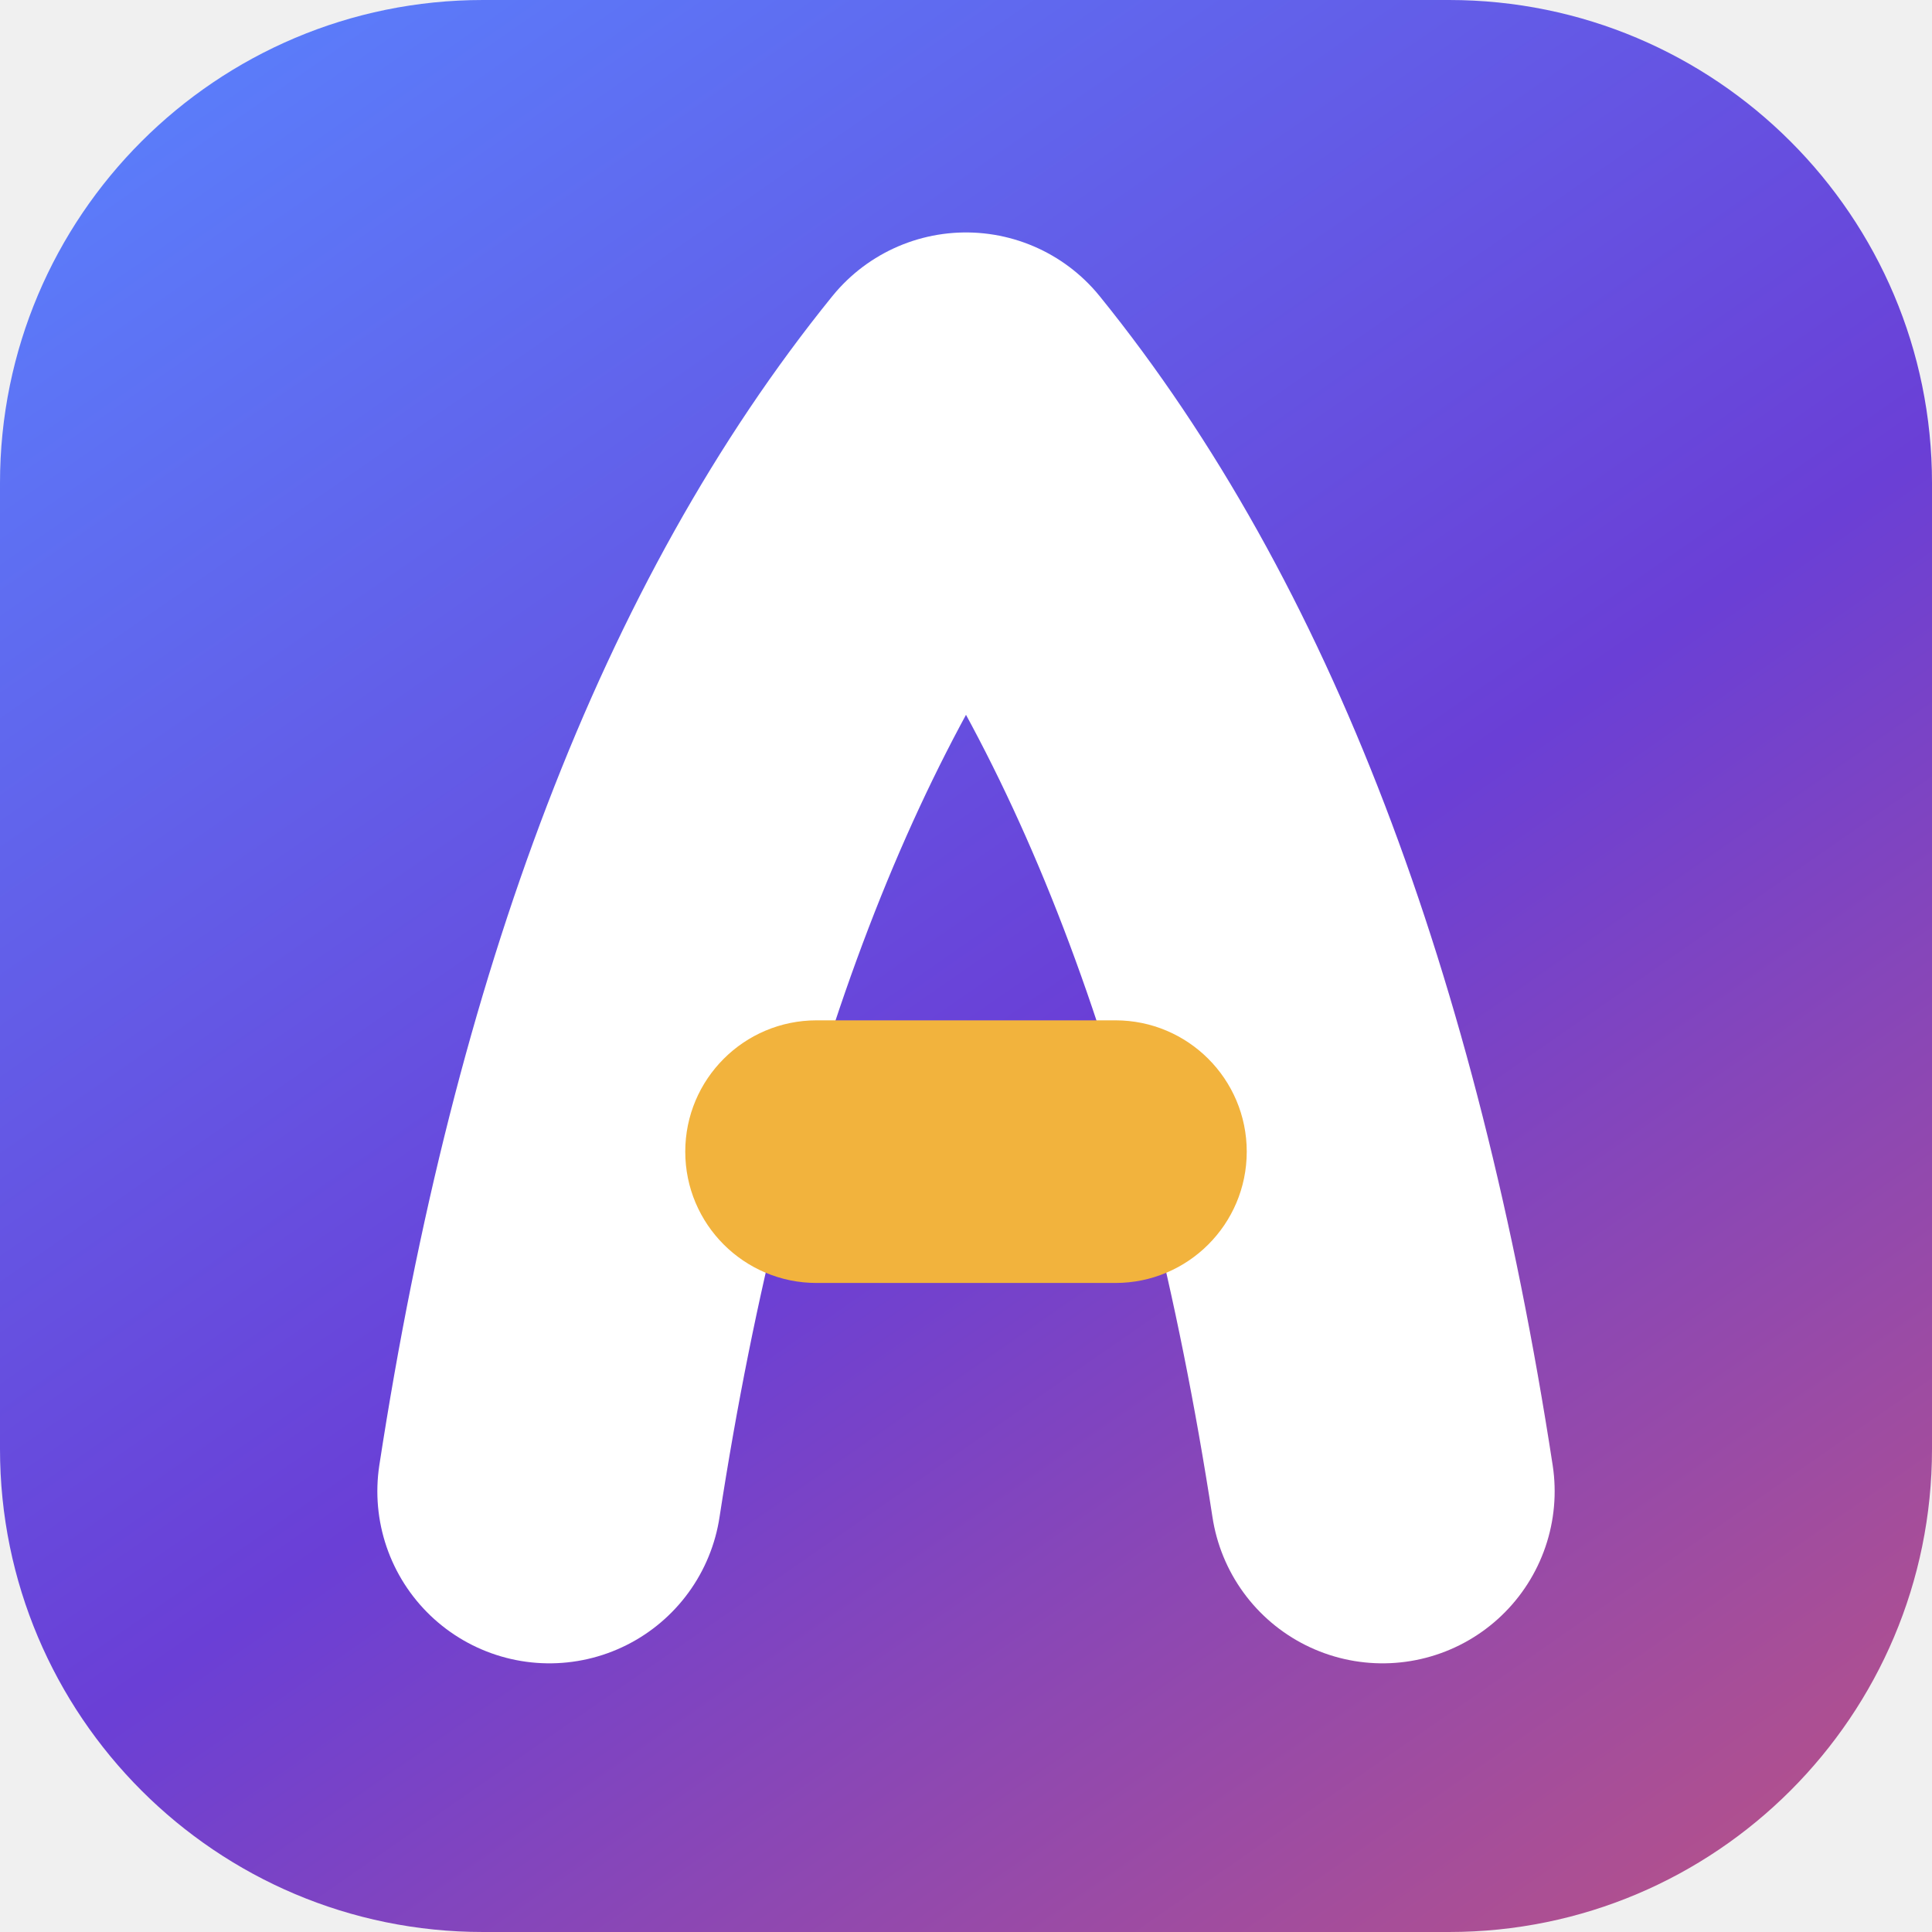
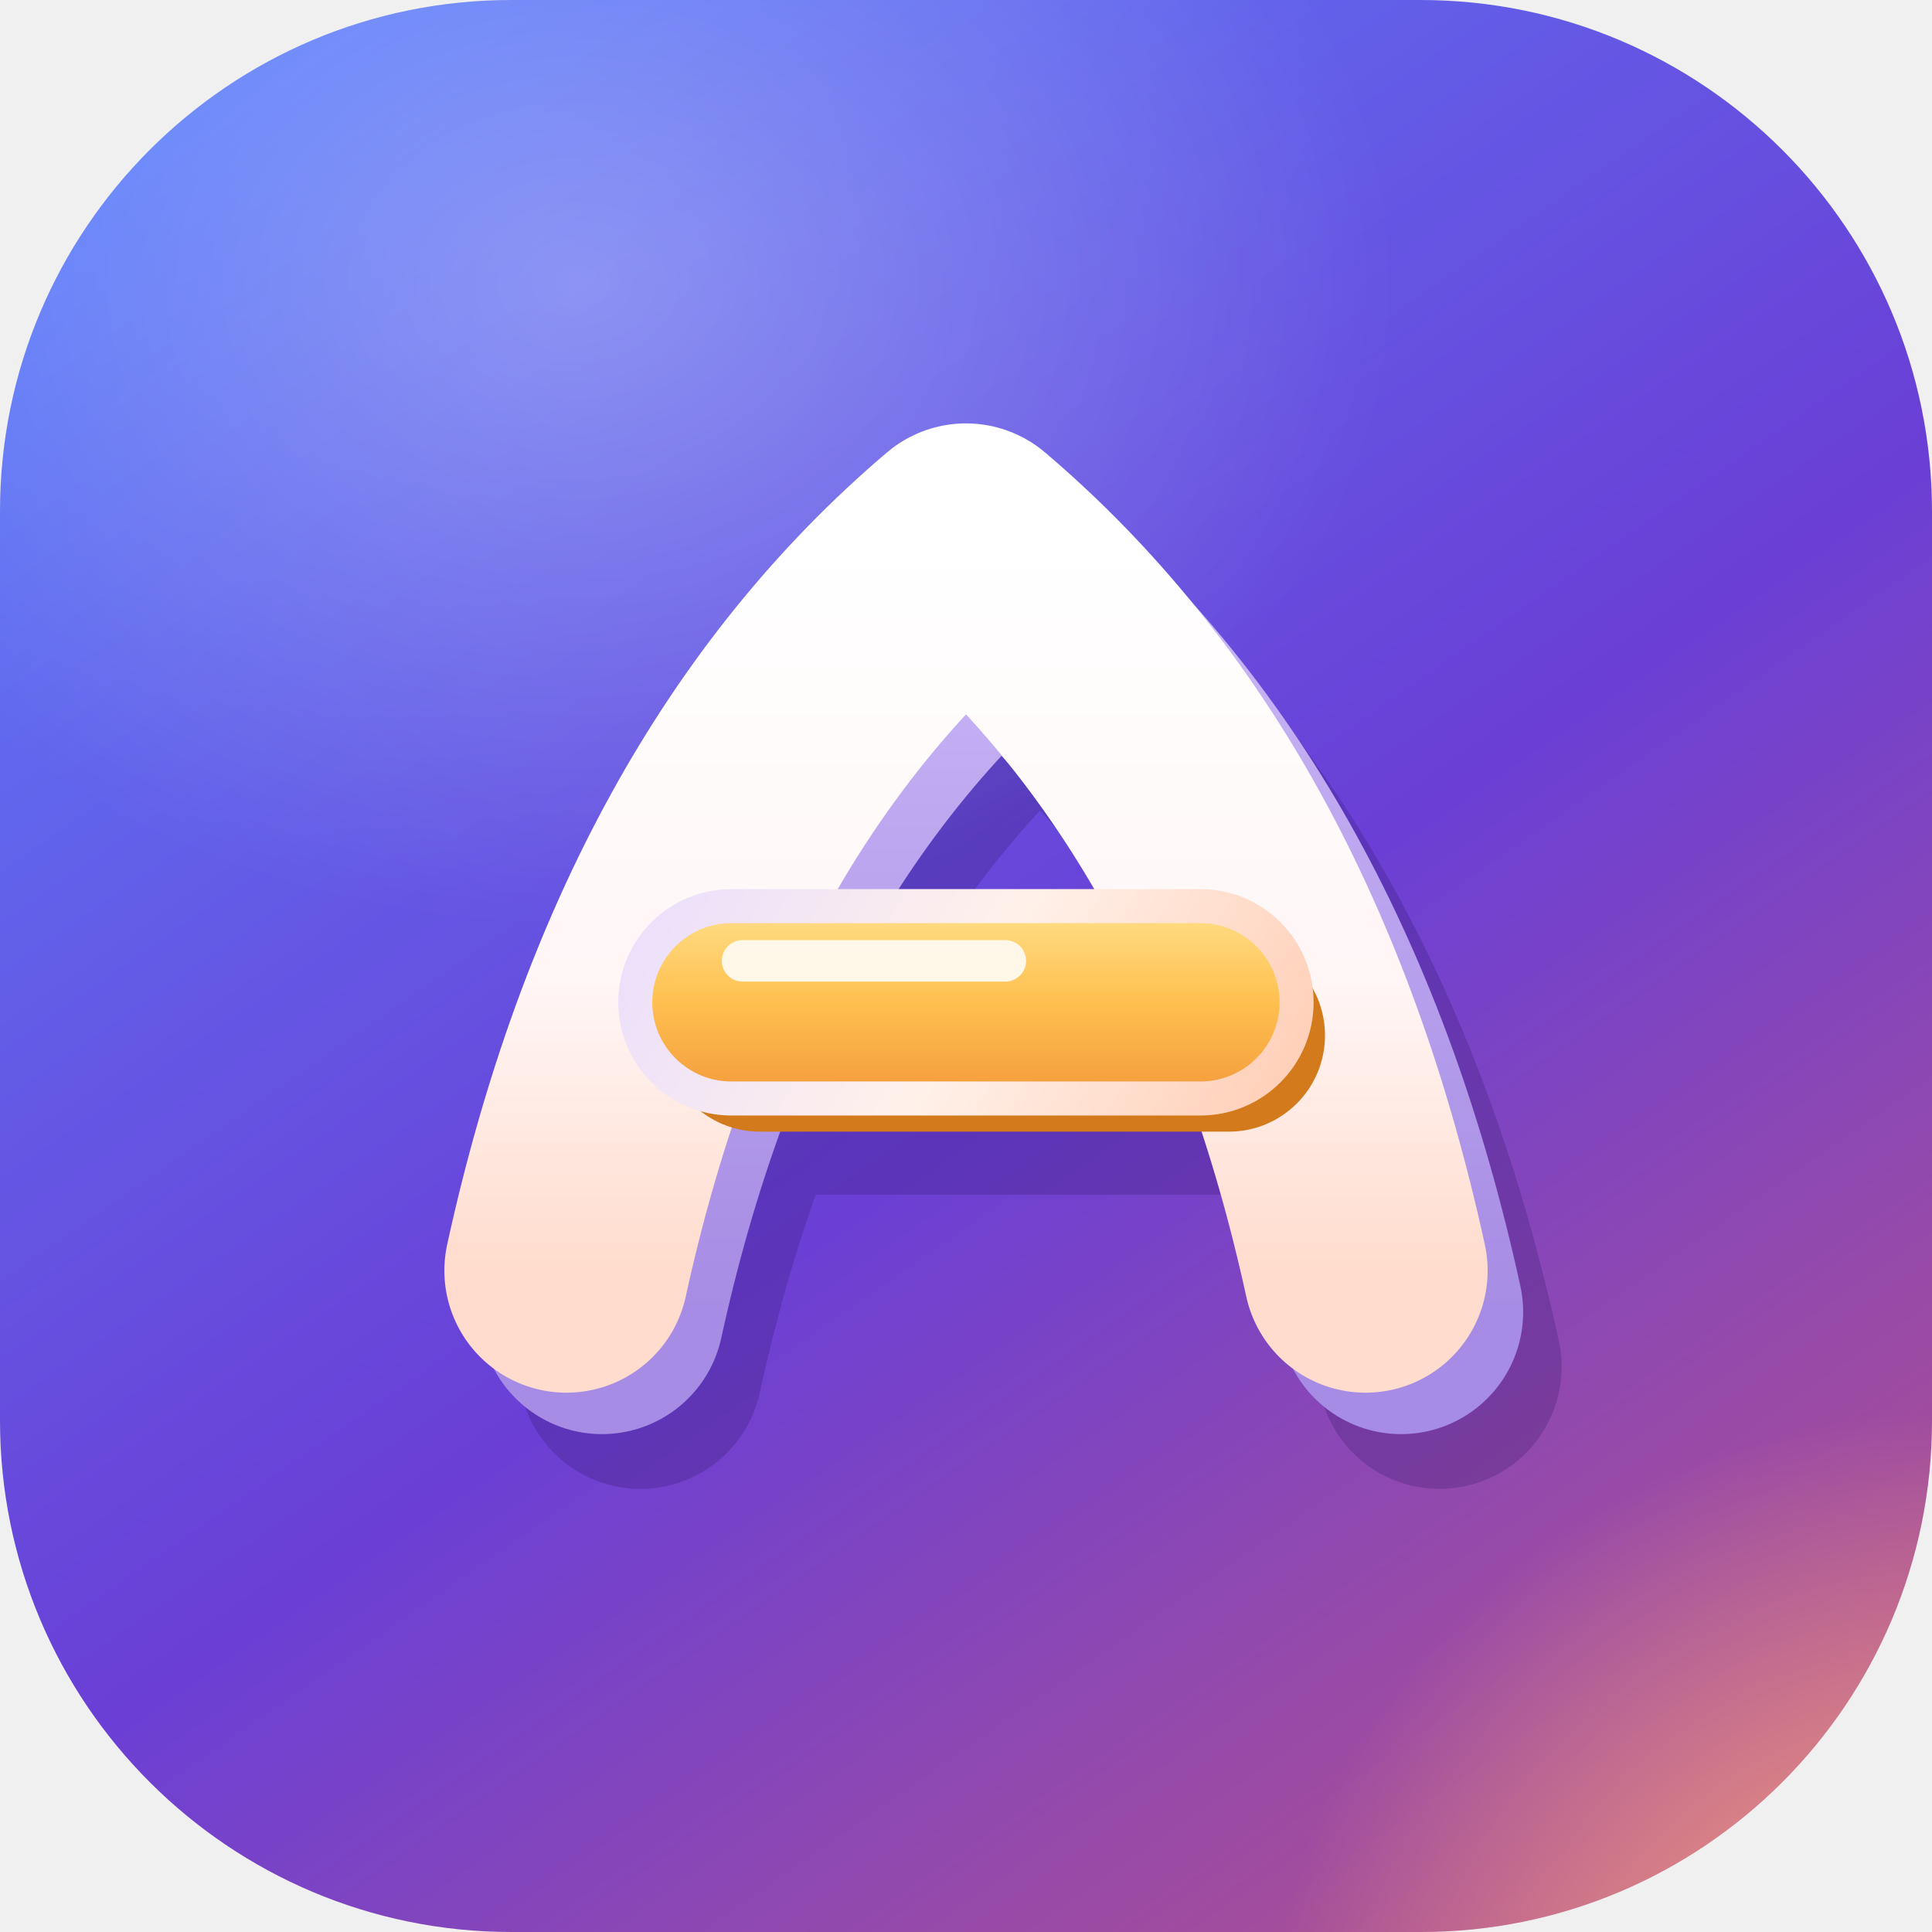
- <svg xmlns="http://www.w3.org/2000/svg" viewBox="0 0 32 32">
+ <svg xmlns="http://www.w3.org/2000/svg" viewBox="0 0 180 180">
  <defs>
-     <linearGradient id="f" x1="0.159" y1="0.009" x2="0.842" y2="0.992">
+     <linearGradient id="tf" x1="0.159" y1="0.009" x2="0.842" y2="0.992">
      <stop offset="0" stop-color="#5b7cfa" />
      <stop offset="0.55" stop-color="#6a3fd6" />
      <stop offset="1" stop-color="#b0508f" />
    </linearGradient>
+     <radialGradient id="tp" cx="1" cy="1.08" r="0.5">
+       <stop offset="0" stop-color="#ffb07c" />
+       <stop offset="0.7" stop-color="#ffb07c" stop-opacity="0" />
+     </radialGradient>
+     <radialGradient id="tl" cx="0.3" cy="0.15" r="0.7" gradientTransform="translate(0.3 0.15) scale(1 0.7857) translate(-0.3 -0.15)">
+       <stop offset="0" stop-color="#fff" stop-opacity="0.28" />
+       <stop offset="0.6" stop-color="#fff" stop-opacity="0" />
+     </radialGradient>
+     <linearGradient id="ta" x1="0" y1="0" x2="0" y2="1">
+       <stop offset="0" stop-color="#ffffff" />
+       <stop offset="0.6" stop-color="#fff6f6" />
+       <stop offset="1" stop-color="#ffdccd" />
+     </linearGradient>
+     <linearGradient id="tk" x1="0" y1="0" x2="0" y2="1">
+       <stop offset="0" stop-color="#c9b6f6" />
+       <stop offset="1" stop-color="#a68ce4" />
+     </linearGradient>
+     <linearGradient id="tg" x1="0" y1="0" x2="0" y2="1">
+       <stop offset="0" stop-color="#ffdf8a" />
+       <stop offset="0.5" stop-color="#ffc04f" />
+       <stop offset="1" stop-color="#f39a3c" />
+     </linearGradient>
+     <linearGradient id="tr" gradientUnits="userSpaceOnUse" x1="27.65" y1="44.87" x2="72.35" y2="70.87">
+       <stop offset="0" stop-color="#e8dcff" />
+       <stop offset="0.5" stop-color="#fff1ea" />
+       <stop offset="1" stop-color="#ffc9ae" />
+     </linearGradient>
  </defs>
-   <rect width="32" height="32" rx="8" fill="url(#f)" />
-   <g transform="translate(1 1) scale(0.3)">
-     <path d="M27 79 Q33 40 50 19 Q67 40 73 79" fill="none" stroke="#ffffff" stroke-width="19" stroke-linecap="round" stroke-linejoin="round" />
-     <rect x="34.5" y="53" width="31" height="14.5" rx="7.25" fill="#f2b33d" />
+   <rect width="180" height="180" rx="47.65" fill="url(#tf)" />
+   <rect width="180" height="180" rx="47.65" fill="url(#tp)" />
+   <rect width="180" height="180" rx="47.65" fill="url(#tl)" />
+   <g transform="translate(90 84.6) scale(1.37872) translate(-50 -51.5)">
+     <g transform="translate(5 6.5)" opacity="0.24">
+       <path d="M23 76 Q30 44 50 27 Q70 44 77 76" fill="none" stroke-linecap="round" stroke-linejoin="round" stroke="#2a1260" stroke-width="16.5" />
+       <rect x="27.65" y="51.37" width="44.69" height="13" rx="6.5" fill="#2a1260" />
+     </g>
+     <g transform="translate(2.4 2.8)">
+       <path d="M23 76 Q30 44 50 27 Q70 44 77 76" fill="none" stroke-linecap="round" stroke-linejoin="round" stroke="url(#tk)" stroke-width="16.5" />
+     </g>
+     <path d="M23 76 Q30 44 50 27 Q70 44 77 76" fill="none" stroke-linecap="round" stroke-linejoin="round" stroke="url(#ta)" stroke-width="16.5" />
+     <g transform="translate(1.92 2.24)">
+       <rect x="27.65" y="51.37" width="44.69" height="13" rx="6.5" fill="#d27a1c" />
+     </g>
+     <rect x="27.65" y="51.37" width="44.69" height="13" rx="6.5" fill="url(#tg)" stroke="url(#tr)" stroke-width="2.3" />
+     <rect x="33.5" y="53.67" width="20.56" height="2.8" rx="1.4" fill="#fff" fill-opacity="0.85" />
  </g>
</svg>
